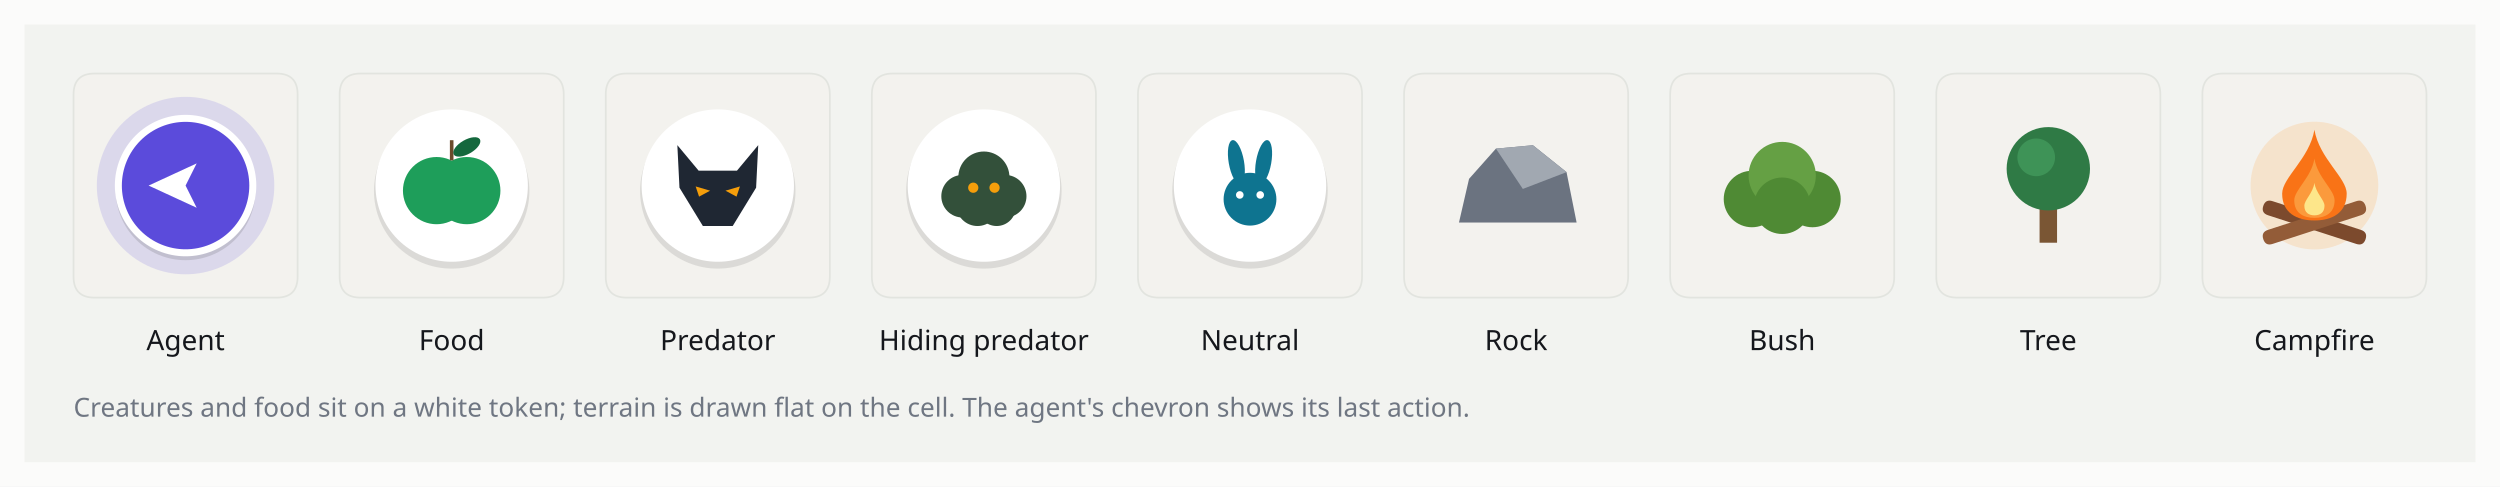
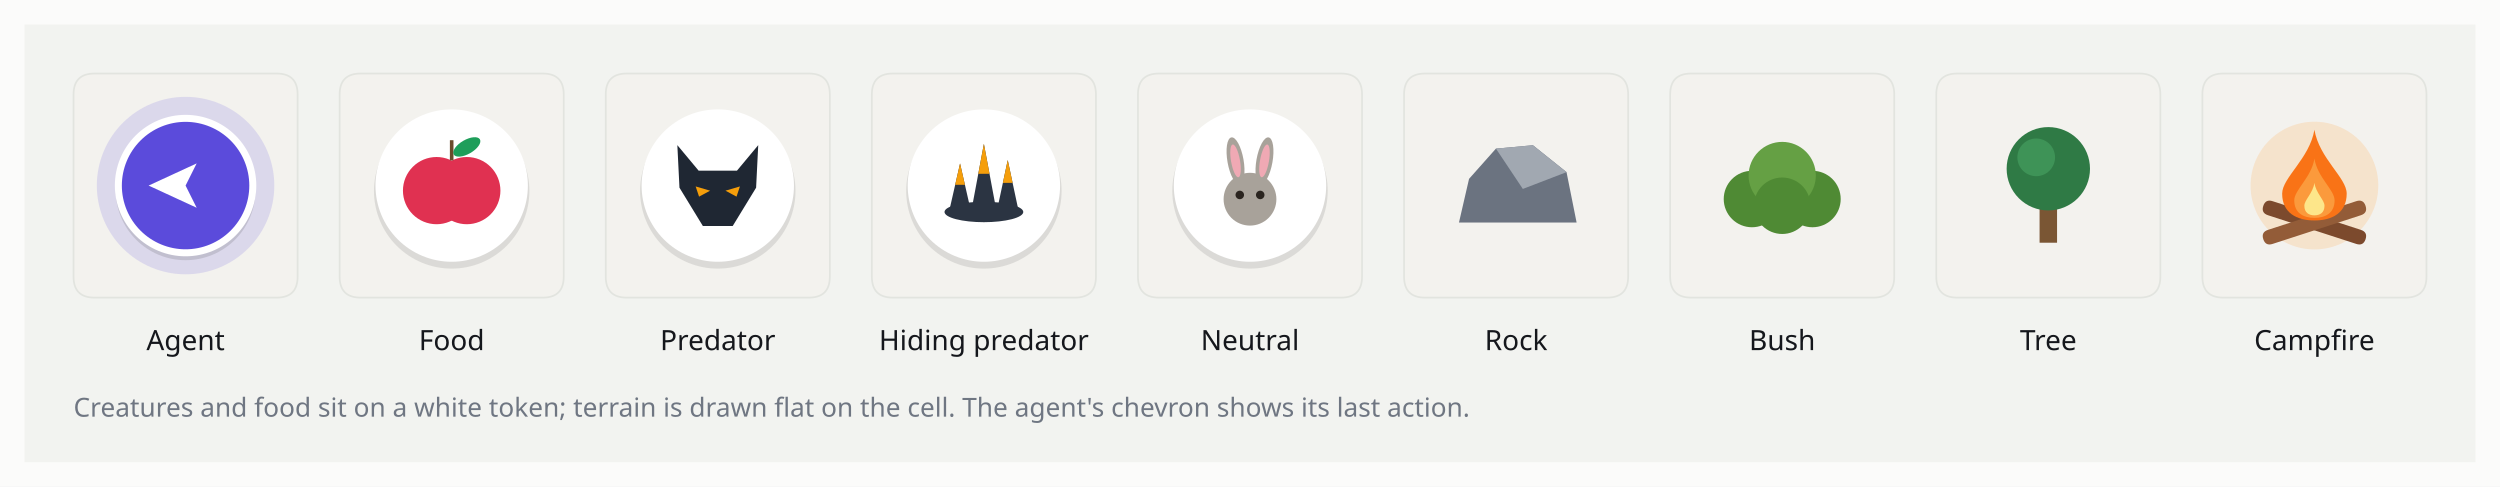
<svg xmlns="http://www.w3.org/2000/svg" width="1028.16pt" height="200.16pt" viewBox="0 0 1028.16 200.16" version="1.1">
  <defs>
    <style type="text/css">*{stroke-linejoin: round; stroke-linecap: butt}</style>
  </defs>
  <g id="figure_1">
    <g id="patch_1">
      <path d="M 0 200.16  L 1028.16 200.16  L 1028.16 0  L 0 0  z " style="fill: #fbfbfa" />
    </g>
    <g id="axes_1">
      <g id="patch_2">
-         <path d="M 10.08 10.08  L 1018.08 10.08  L 1018.08 190.08  L 10.08 190.08  z " clip-path="url(#p79d61b8041)" style="fill: #f2f3f0" />
+         <path d="M 10.08 10.08  L 1018.08 10.08  L 1018.08 190.08  L 10.08 190.08  z " clip-path="url(#p3983de4987)" style="fill: #f2f3f0" />
      </g>
      <g id="patch_3">
-         <path d="M 38.88 30.24  L 113.76 30.24  Q 122.4 30.24 122.4 38.88  L 122.4 113.76  Q 122.4 122.4 113.76 122.4  L 38.88 122.4  Q 30.24 122.4 30.24 113.76  L 30.24 38.88  Q 30.24 30.24 38.88 30.24  z " clip-path="url(#p79d61b8041)" style="fill: #f3f2ee; stroke: #e2e4df; stroke-width: 0.72; stroke-linejoin: miter" />
+         <path d="M 38.88 30.24  L 113.76 30.24  Q 122.4 30.24 122.4 38.88  L 122.4 113.76  Q 122.4 122.4 113.76 122.4  L 38.88 122.4  Q 30.24 122.4 30.24 113.76  L 30.24 38.88  Q 30.24 30.24 38.88 30.24  z " clip-path="url(#p3983de4987)" style="fill: #f3f2ee; stroke: #e2e4df; stroke-width: 0.72; stroke-linejoin: miter" />
      </g>
      <g id="patch_4">
-         <path d="M 148.32 30.24  L 223.2 30.24  Q 231.84 30.24 231.84 38.88  L 231.84 113.76  Q 231.84 122.4 223.2 122.4  L 148.32 122.4  Q 139.68 122.4 139.68 113.76  L 139.68 38.88  Q 139.68 30.24 148.32 30.24  z " clip-path="url(#p79d61b8041)" style="fill: #f3f2ee; stroke: #e2e4df; stroke-width: 0.72; stroke-linejoin: miter" />
+         <path d="M 148.32 30.24  L 223.2 30.24  Q 231.84 30.24 231.84 38.88  L 231.84 113.76  Q 231.84 122.4 223.2 122.4  L 148.32 122.4  Q 139.68 122.4 139.68 113.76  L 139.68 38.88  Q 139.68 30.24 148.32 30.24  z " clip-path="url(#p3983de4987)" style="fill: #f3f2ee; stroke: #e2e4df; stroke-width: 0.72; stroke-linejoin: miter" />
      </g>
      <g id="patch_5">
-         <path d="M 257.76 30.24  L 332.64 30.24  Q 341.28 30.24 341.28 38.88  L 341.28 113.76  Q 341.28 122.4 332.64 122.4  L 257.76 122.4  Q 249.12 122.4 249.12 113.76  L 249.12 38.88  Q 249.12 30.24 257.76 30.24  z " clip-path="url(#p79d61b8041)" style="fill: #f3f2ee; stroke: #e2e4df; stroke-width: 0.72; stroke-linejoin: miter" />
+         <path d="M 257.76 30.24  L 332.64 30.24  Q 341.28 30.24 341.28 38.88  L 341.28 113.76  Q 341.28 122.4 332.64 122.4  L 257.76 122.4  Q 249.12 122.4 249.12 113.76  L 249.12 38.88  Q 249.12 30.24 257.76 30.24  z " clip-path="url(#p3983de4987)" style="fill: #f3f2ee; stroke: #e2e4df; stroke-width: 0.72; stroke-linejoin: miter" />
      </g>
      <g id="patch_6">
-         <path d="M 367.2 30.24  L 442.08 30.24  Q 450.72 30.24 450.72 38.88  L 450.72 113.76  Q 450.72 122.4 442.08 122.4  L 367.2 122.4  Q 358.56 122.4 358.56 113.76  L 358.56 38.88  Q 358.56 30.24 367.2 30.24  z " clip-path="url(#p79d61b8041)" style="fill: #f3f2ee; stroke: #e2e4df; stroke-width: 0.72; stroke-linejoin: miter" />
+         <path d="M 367.2 30.24  L 442.08 30.24  Q 450.72 30.24 450.72 38.88  L 450.72 113.76  Q 450.72 122.4 442.08 122.4  L 367.2 122.4  Q 358.56 122.4 358.56 113.76  L 358.56 38.88  Q 358.56 30.24 367.2 30.24  z " clip-path="url(#p3983de4987)" style="fill: #f3f2ee; stroke: #e2e4df; stroke-width: 0.72; stroke-linejoin: miter" />
      </g>
      <g id="patch_7">
-         <path d="M 476.64 30.24  L 551.52 30.24  Q 560.16 30.24 560.16 38.88  L 560.16 113.76  Q 560.16 122.4 551.52 122.4  L 476.64 122.4  Q 468 122.4 468 113.76  L 468 38.88  Q 468 30.24 476.64 30.24  z " clip-path="url(#p79d61b8041)" style="fill: #f3f2ee; stroke: #e2e4df; stroke-width: 0.72; stroke-linejoin: miter" />
+         <path d="M 476.64 30.24  L 551.52 30.24  Q 560.16 30.24 560.16 38.88  L 560.16 113.76  Q 560.16 122.4 551.52 122.4  L 476.64 122.4  Q 468 122.4 468 113.76  L 468 38.88  Q 468 30.24 476.64 30.24  z " clip-path="url(#p3983de4987)" style="fill: #f3f2ee; stroke: #e2e4df; stroke-width: 0.72; stroke-linejoin: miter" />
      </g>
      <g id="patch_8">
-         <path d="M 586.08 30.24  L 660.96 30.24  Q 669.6 30.24 669.6 38.88  L 669.6 113.76  Q 669.6 122.4 660.96 122.4  L 586.08 122.4  Q 577.44 122.4 577.44 113.76  L 577.44 38.88  Q 577.44 30.24 586.08 30.24  z " clip-path="url(#p79d61b8041)" style="fill: #f3f2ee; stroke: #e2e4df; stroke-width: 0.72; stroke-linejoin: miter" />
+         <path d="M 586.08 30.24  L 660.96 30.24  Q 669.6 30.24 669.6 38.88  L 669.6 113.76  Q 669.6 122.4 660.96 122.4  L 586.08 122.4  Q 577.44 122.4 577.44 113.76  L 577.44 38.88  Q 577.44 30.24 586.08 30.24  z " clip-path="url(#p3983de4987)" style="fill: #f3f2ee; stroke: #e2e4df; stroke-width: 0.72; stroke-linejoin: miter" />
      </g>
      <g id="patch_9">
-         <path d="M 695.52 30.24  L 770.4 30.24  Q 779.04 30.24 779.04 38.88  L 779.04 113.76  Q 779.04 122.4 770.4 122.4  L 695.52 122.4  Q 686.88 122.4 686.88 113.76  L 686.88 38.88  Q 686.88 30.24 695.52 30.24  z " clip-path="url(#p79d61b8041)" style="fill: #f3f2ee; stroke: #e2e4df; stroke-width: 0.72; stroke-linejoin: miter" />
+         <path d="M 695.52 30.24  L 770.4 30.24  Q 779.04 30.24 779.04 38.88  L 779.04 113.76  Q 779.04 122.4 770.4 122.4  L 695.52 122.4  Q 686.88 122.4 686.88 113.76  L 686.88 38.88  Q 686.88 30.24 695.52 30.24  z " clip-path="url(#p3983de4987)" style="fill: #f3f2ee; stroke: #e2e4df; stroke-width: 0.72; stroke-linejoin: miter" />
      </g>
      <g id="patch_10">
-         <path d="M 804.96 30.24  L 879.84 30.24  Q 888.48 30.24 888.48 38.88  L 888.48 113.76  Q 888.48 122.4 879.84 122.4  L 804.96 122.4  Q 796.32 122.4 796.32 113.76  L 796.32 38.88  Q 796.32 30.24 804.96 30.24  z " clip-path="url(#p79d61b8041)" style="fill: #f3f2ee; stroke: #e2e4df; stroke-width: 0.72; stroke-linejoin: miter" />
+         <path d="M 804.96 30.24  L 879.84 30.24  Q 888.48 30.24 888.48 38.88  L 888.48 113.76  Q 888.48 122.4 879.84 122.4  L 804.96 122.4  Q 796.32 122.4 796.32 113.76  L 796.32 38.88  Q 796.32 30.24 804.96 30.24  z " clip-path="url(#p3983de4987)" style="fill: #f3f2ee; stroke: #e2e4df; stroke-width: 0.72; stroke-linejoin: miter" />
      </g>
      <g id="patch_11">
-         <path d="M 914.4 30.24  L 989.28 30.24  Q 997.92 30.24 997.92 38.88  L 997.92 113.76  Q 997.92 122.4 989.28 122.4  L 914.4 122.4  Q 905.76 122.4 905.76 113.76  L 905.76 38.88  Q 905.76 30.24 914.4 30.24  z " clip-path="url(#p79d61b8041)" style="fill: #f3f2ee; stroke: #e2e4df; stroke-width: 0.72; stroke-linejoin: miter" />
+         <path d="M 914.4 30.24  L 989.28 30.24  Q 997.92 30.24 997.92 38.88  L 997.92 113.76  Q 997.92 122.4 989.28 122.4  L 914.4 122.4  Q 905.76 122.4 905.76 113.76  L 905.76 38.88  Q 905.76 30.24 914.4 30.24  z " clip-path="url(#p3983de4987)" style="fill: #f3f2ee; stroke: #e2e4df; stroke-width: 0.72; stroke-linejoin: miter" />
      </g>
      <g id="text_1">
        <text style="font-weight: 500; font-size: 11.52px; font-family: 'Dashboard Sans Tab'; text-anchor: middle; fill: #15171c" x="76.32" y="144" transform="rotate(-0 76.32 144)">Agent</text>
      </g>
      <g id="text_2">
        <text style="font-weight: 500; font-size: 11.52px; font-family: 'Dashboard Sans Tab'; text-anchor: middle; fill: #15171c" x="185.76" y="144" transform="rotate(-0 185.76 144)">Food</text>
      </g>
      <g id="text_3">
        <text style="font-weight: 500; font-size: 11.52px; font-family: 'Dashboard Sans Tab'; text-anchor: middle; fill: #15171c" x="295.2" y="144" transform="rotate(-0 295.2 144)">Predator</text>
      </g>
      <g id="text_4">
        <text style="font-weight: 500; font-size: 11.52px; font-family: 'Dashboard Sans Tab'; text-anchor: middle; fill: #15171c" x="404.64" y="144" transform="rotate(-0 404.64 144)">Hiding predator</text>
      </g>
      <g id="text_5">
        <text style="font-weight: 500; font-size: 11.52px; font-family: 'Dashboard Sans Tab'; text-anchor: middle; fill: #15171c" x="514.08" y="144" transform="rotate(-0 514.08 144)">Neutral</text>
      </g>
      <g id="text_6">
        <text style="font-weight: 500; font-size: 11.52px; font-family: 'Dashboard Sans Tab'; text-anchor: middle; fill: #15171c" x="623.52" y="144" transform="rotate(-0 623.52 144)">Rock</text>
      </g>
      <g id="text_7">
        <text style="font-weight: 500; font-size: 11.52px; font-family: 'Dashboard Sans Tab'; text-anchor: middle; fill: #15171c" x="732.96" y="144" transform="rotate(-0 732.96 144)">Bush</text>
      </g>
      <g id="text_8">
        <text style="font-weight: 500; font-size: 11.52px; font-family: 'Dashboard Sans Tab'; text-anchor: middle; fill: #15171c" x="842.4" y="144" transform="rotate(-0 842.4 144)">Tree</text>
      </g>
      <g id="text_9">
        <text style="font-weight: 500; font-size: 11.52px; font-family: 'Dashboard Sans Tab'; text-anchor: middle; fill: #15171c" x="951.84" y="144" transform="rotate(-0 951.84 144)">Campfire</text>
      </g>
      <g id="text_10">
        <text style="font-size: 10.8px; font-family: 'Dashboard Sans Tab'; text-anchor: start; fill: #6f7682" x="30.24" y="171.36" transform="rotate(-0 30.24 171.36)">Creatures and food sit on a white token; terrain is drawn flat on the cell. The agent's chevron shows its last action.</text>
      </g>
      <g id="patch_12">
-         <path d="M 600.019 91.526  L 604.166 73.555  L 615.226 61.114  L 630.432 59.731  L 644.256 70.79  L 648.403 91.526  z " clip-path="url(#p79d61b8041)" style="fill: #6b7380" />
+         <path d="M 600.019 91.526  L 604.166 73.555  L 615.226 61.114  L 630.432 59.731  L 644.256 70.79  L 648.403 91.526  z " clip-path="url(#p3983de4987)" style="fill: #6b7380" />
      </g>
      <g id="patch_13">
-         <path d="M 720.518 70.237  C 723.598 70.237 726.552 71.461 728.729 73.639  C 730.907 75.816 732.131 78.77 732.131 81.85  C 732.131 84.929 730.907 87.883 728.729 90.061  C 726.552 92.238 723.598 93.462 720.518 93.462  C 717.439 93.462 714.485 92.238 712.307 90.061  C 710.13 87.883 708.906 84.929 708.906 81.85  C 708.906 78.77 710.13 75.816 712.307 73.639  C 714.485 71.461 717.439 70.237 720.518 70.237  z " clip-path="url(#p79d61b8041)" style="fill: #4f8a34" />
+         <path d="M 720.518 70.237  C 723.598 70.237 726.552 71.461 728.729 73.639  C 730.907 75.816 732.131 78.77 732.131 81.85  C 732.131 84.929 730.907 87.883 728.729 90.061  C 726.552 92.238 723.598 93.462 720.518 93.462  C 717.439 93.462 714.485 92.238 712.307 90.061  C 710.13 87.883 708.906 84.929 708.906 81.85  C 708.906 78.77 710.13 75.816 712.307 73.639  C 714.485 71.461 717.439 70.237 720.518 70.237  z " clip-path="url(#p3983de4987)" style="fill: #4f8a34" />
      </g>
      <g id="patch_14">
-         <path d="M 745.402 70.237  C 748.481 70.237 751.435 71.461 753.613 73.639  C 755.79 75.816 757.014 78.77 757.014 81.85  C 757.014 84.929 755.79 87.883 753.613 90.061  C 751.435 92.238 748.481 93.462 745.402 93.462  C 742.322 93.462 739.368 92.238 737.191 90.061  C 735.013 87.883 733.789 84.929 733.789 81.85  C 733.789 78.77 735.013 75.816 737.191 73.639  C 739.368 71.461 742.322 70.237 745.402 70.237  z " clip-path="url(#p79d61b8041)" style="fill: #4f8a34" />
+         <path d="M 745.402 70.237  C 748.481 70.237 751.435 71.461 753.613 73.639  C 755.79 75.816 757.014 78.77 757.014 81.85  C 757.014 84.929 755.79 87.883 753.613 90.061  C 751.435 92.238 748.481 93.462 745.402 93.462  C 742.322 93.462 739.368 92.238 737.191 90.061  C 735.013 87.883 733.789 84.929 733.789 81.85  C 733.789 78.77 735.013 75.816 737.191 73.639  C 739.368 71.461 742.322 70.237 745.402 70.237  z " clip-path="url(#p3983de4987)" style="fill: #4f8a34" />
      </g>
      <g id="patch_15">
-         <path d="M 732.96 58.349  C 736.626 58.349 740.143 59.805 742.735 62.398  C 745.327 64.99 746.784 68.507 746.784 72.173  C 746.784 75.839 745.327 79.355 742.735 81.948  C 740.143 84.54 736.626 85.997 732.96 85.997  C 729.294 85.997 725.777 84.54 723.185 81.948  C 720.593 79.355 719.136 75.839 719.136 72.173  C 719.136 68.507 720.593 64.99 723.185 62.398  C 725.777 59.805 729.294 58.349 732.96 58.349  z " clip-path="url(#p79d61b8041)" style="fill: #65a044" />
+         <path d="M 732.96 58.349  C 736.626 58.349 740.143 59.805 742.735 62.398  C 745.327 64.99 746.784 68.507 746.784 72.173  C 746.784 75.839 745.327 79.355 742.735 81.948  C 740.143 84.54 736.626 85.997 732.96 85.997  C 729.294 85.997 725.777 84.54 723.185 81.948  C 720.593 79.355 719.136 75.839 719.136 72.173  C 719.136 68.507 720.593 64.99 723.185 62.398  C 725.777 59.805 729.294 58.349 732.96 58.349  z " clip-path="url(#p3983de4987)" style="fill: #65a044" />
      </g>
      <g id="patch_16">
-         <path d="M 732.96 73.002  C 736.04 73.002 738.993 74.226 741.171 76.403  C 743.349 78.581 744.572 81.535 744.572 84.614  C 744.572 87.694 743.349 90.648 741.171 92.825  C 738.993 95.003 736.04 96.227 732.96 96.227  C 729.88 96.227 726.927 95.003 724.749 92.825  C 722.571 90.648 721.348 87.694 721.348 84.614  C 721.348 81.535 722.571 78.581 724.749 76.403  C 726.927 74.226 729.88 73.002 732.96 73.002  z " clip-path="url(#p79d61b8041)" style="fill: #4f8a34" />
+         <path d="M 732.96 73.002  C 736.04 73.002 738.993 74.226 741.171 76.403  C 743.349 78.581 744.572 81.535 744.572 84.614  C 744.572 87.694 743.349 90.648 741.171 92.825  C 738.993 95.003 736.04 96.227 732.96 96.227  C 729.88 96.227 726.927 95.003 724.749 92.825  C 722.571 90.648 721.348 87.694 721.348 84.614  C 721.348 81.535 722.571 78.581 724.749 76.403  C 726.927 74.226 729.88 73.002 732.96 73.002  z " clip-path="url(#p3983de4987)" style="fill: #4f8a34" />
      </g>
      <g id="patch_17">
-         <path d="M 838.806 79.085  L 845.994 79.085  L 845.994 99.821  L 838.806 99.821  z " clip-path="url(#p79d61b8041)" style="fill: #7a5634" />
+         <path d="M 838.806 79.085  L 845.994 79.085  L 845.994 99.821  L 838.806 99.821  z " clip-path="url(#p3983de4987)" style="fill: #7a5634" />
      </g>
      <g id="patch_18">
-         <path d="M 951.84 50.054  C 958.806 50.054 965.487 52.822 970.413 57.747  C 975.338 62.673 978.106 69.354 978.106 76.32  C 978.106 83.286 975.338 89.967 970.413 94.893  C 965.487 99.818 958.806 102.586 951.84 102.586  C 944.874 102.586 938.193 99.818 933.267 94.893  C 928.342 89.967 925.574 83.286 925.574 76.32  C 925.574 69.354 928.342 62.673 933.267 57.747  C 938.193 52.822 944.874 50.054 951.84 50.054  z " clip-path="url(#p79d61b8041)" style="fill: #fdba74; opacity: 0.28" />
+         <path d="M 951.84 50.054  C 958.806 50.054 965.487 52.822 970.413 57.747  C 975.338 62.673 978.106 69.354 978.106 76.32  C 978.106 83.286 975.338 89.967 970.413 94.893  C 965.487 99.818 958.806 102.586 951.84 102.586  C 944.874 102.586 938.193 99.818 933.267 94.893  C 928.342 89.967 925.574 83.286 925.574 76.32  C 925.574 69.354 928.342 62.673 933.267 57.747  C 938.193 52.822 944.874 50.054 951.84 50.054  z " clip-path="url(#p3983de4987)" style="fill: #fdba74; opacity: 0.28" />
      </g>
      <g id="patch_19">
-         <path d="M 615.226 61.114  L 630.432 59.731  L 644.256 70.79  L 626.285 77.702  z " clip-path="url(#p79d61b8041)" style="fill: #a1a8b1" />
+         <path d="M 615.226 61.114  L 630.432 59.731  L 644.256 70.79  L 626.285 77.702  z " clip-path="url(#p3983de4987)" style="fill: #a1a8b1" />
      </g>
      <g id="patch_20">
-         <path d="M 842.4 52.266  C 846.946 52.266 851.307 54.072 854.521 57.287  C 857.736 60.501 859.542 64.862 859.542 69.408  C 859.542 73.954 857.736 78.315 854.521 81.529  C 851.307 84.744 846.946 86.55 842.4 86.55  C 837.854 86.55 833.493 84.744 830.279 81.529  C 827.064 78.315 825.258 73.954 825.258 69.408  C 825.258 64.862 827.064 60.501 830.279 57.287  C 833.493 54.072 837.854 52.266 842.4 52.266  z " clip-path="url(#p79d61b8041)" style="fill: #2f7a45" />
+         <path d="M 842.4 52.266  C 846.946 52.266 851.307 54.072 854.521 57.287  C 857.736 60.501 859.542 64.862 859.542 69.408  C 859.542 73.954 857.736 78.315 854.521 81.529  C 851.307 84.744 846.946 86.55 842.4 86.55  C 837.854 86.55 833.493 84.744 830.279 81.529  C 827.064 78.315 825.258 73.954 825.258 69.408  C 825.258 64.862 827.064 60.501 830.279 57.287  C 833.493 54.072 837.854 52.266 842.4 52.266  z " clip-path="url(#p3983de4987)" style="fill: #2f7a45" />
      </g>
      <g id="patch_21">
-         <path d="M 934.636 82.739  L 970.923 94.529  Q 973.816 95.469 972.876 98.361  L 972.876 98.361  Q 971.936 101.254 969.044 100.314  L 932.757 88.524  Q 929.864 87.584 930.804 84.691  L 930.804 84.691  Q 931.744 81.799 934.636 82.739  z " clip-path="url(#p79d61b8041)" style="fill: #7c4a2d" />
+         <path d="M 934.636 82.739  L 970.923 94.529  Q 973.816 95.469 972.876 98.361  L 972.876 98.361  Q 971.936 101.254 969.044 100.314  L 932.757 88.524  Q 929.864 87.584 930.804 84.691  L 930.804 84.691  Q 931.744 81.799 934.636 82.739  z " clip-path="url(#p3983de4987)" style="fill: #7c4a2d" />
      </g>
      <g id="patch_22">
-         <path d="M 932.757 94.529  L 969.044 82.739  Q 971.936 81.799 972.876 84.691  L 972.876 84.691  Q 973.816 87.584 970.923 88.524  L 934.636 100.314  Q 931.744 101.254 930.804 98.361  L 930.804 98.361  Q 929.864 95.469 932.757 94.529  z " clip-path="url(#p79d61b8041)" style="fill: #935c38" />
+         <path d="M 932.757 94.529  L 969.044 82.739  Q 971.936 81.799 972.876 84.691  L 972.876 84.691  Q 973.816 87.584 970.923 88.524  L 934.636 100.314  Q 931.744 101.254 930.804 98.361  L 930.804 98.361  Q 929.864 95.469 932.757 94.529  z " clip-path="url(#p3983de4987)" style="fill: #935c38" />
      </g>
      <g id="patch_23">
-         <path d="M 837.423 56.966  C 839.476 56.966 841.446 57.782 842.897 59.234  C 844.349 60.686 845.165 62.655 845.165 64.708  C 845.165 66.761 844.349 68.73 842.897 70.182  C 841.446 71.634 839.476 72.449 837.423 72.449  C 835.37 72.449 833.401 71.634 831.949 70.182  C 830.498 68.73 829.682 66.761 829.682 64.708  C 829.682 62.655 830.498 60.686 831.949 59.234  C 833.401 57.782 835.37 56.966 837.423 56.966  z " clip-path="url(#p79d61b8041)" style="fill: #3e9357" />
+         <path d="M 837.423 56.966  C 839.476 56.966 841.446 57.782 842.897 59.234  C 844.349 60.686 845.165 62.655 845.165 64.708  C 845.165 66.761 844.349 68.73 842.897 70.182  C 841.446 71.634 839.476 72.449 837.423 72.449  C 835.37 72.449 833.401 71.634 831.949 70.182  C 830.498 68.73 829.682 66.761 829.682 64.708  C 829.682 62.655 830.498 60.686 831.949 59.234  C 833.401 57.782 835.37 56.966 837.423 56.966  z " clip-path="url(#p3983de4987)" style="fill: #3e9357" />
      </g>
      <g id="patch_24">
-         <path d="M 951.84 53.372  C 953.831 65.192 965.111 73.071 965.111 79.638  C 965.111 87.517 959.139 90.669 951.84 90.669  C 944.541 90.669 938.569 87.517 938.569 79.638  C 938.569 73.071 949.849 65.192 951.84 53.372  " clip-path="url(#p79d61b8041)" style="fill: #f97316" />
+         <path d="M 951.84 53.372  C 953.831 65.192 965.111 73.071 965.111 79.638  C 965.111 87.517 959.139 90.669 951.84 90.669  C 944.541 90.669 938.569 87.517 938.569 79.638  C 938.569 73.071 949.849 65.192 951.84 53.372  " clip-path="url(#p3983de4987)" style="fill: #f97316" />
      </g>
      <g id="patch_25">
-         <path d="M 951.84 65.261  C 953.084 72.975 960.134 78.117 960.134 82.403  C 960.134 87.545 956.402 89.602 951.84 89.602  C 947.278 89.602 943.546 87.545 943.546 82.403  C 943.546 78.117 950.596 72.975 951.84 65.261  " clip-path="url(#p79d61b8041)" style="fill: #fb9a3c" />
+         <path d="M 951.84 65.261  C 953.084 72.975 960.134 78.117 960.134 82.403  C 960.134 87.545 956.402 89.602 951.84 89.602  C 947.278 89.602 943.546 87.545 943.546 82.403  C 943.546 78.117 950.596 72.975 951.84 65.261  " clip-path="url(#p3983de4987)" style="fill: #fb9a3c" />
      </g>
      <g id="patch_26">
-         <path d="M 951.84 75.214  C 952.462 79.444 955.987 82.264 955.987 84.614  C 955.987 87.434 954.121 88.563 951.84 88.563  C 949.559 88.563 947.693 87.434 947.693 84.614  C 947.693 82.264 951.218 79.444 951.84 75.214  " clip-path="url(#p79d61b8041)" style="fill: #fde68a" />
+         <path d="M 951.84 75.214  C 952.462 79.444 955.987 82.264 955.987 84.614  C 955.987 87.434 954.121 88.563 951.84 88.563  C 949.559 88.563 947.693 87.434 947.693 84.614  C 947.693 82.264 951.218 79.444 951.84 75.214  " clip-path="url(#p3983de4987)" style="fill: #fde68a" />
      </g>
      <g id="patch_27">
-         <path d="M 185.76 46.552  C 194.236 46.552 202.366 49.92 208.36 55.914  C 214.353 61.907 217.721 70.037 217.721 78.513  C 217.721 86.99 214.353 95.12 208.36 101.113  C 202.366 107.107 194.236 110.474 185.76 110.474  C 177.284 110.474 169.154 107.107 163.16 101.113  C 157.167 95.12 153.799 86.99 153.799 78.513  C 153.799 70.037 157.167 61.907 163.16 55.914  C 169.154 49.92 177.284 46.552 185.76 46.552  z " clip-path="url(#p79d61b8041)" style="opacity: 0.1" />
+         <path d="M 185.76 46.552  C 194.236 46.552 202.366 49.92 208.36 55.914  C 214.353 61.907 217.721 70.037 217.721 78.513  C 217.721 86.99 214.353 95.12 208.36 101.113  C 202.366 107.107 194.236 110.474 185.76 110.474  C 177.284 110.474 169.154 107.107 163.16 101.113  C 157.167 95.12 153.799 86.99 153.799 78.513  C 153.799 70.037 157.167 61.907 163.16 55.914  C 169.154 49.92 177.284 46.552 185.76 46.552  z " clip-path="url(#p3983de4987)" style="opacity: 0.1" />
      </g>
      <g id="patch_28">
-         <path d="M 295.2 46.552  C 303.676 46.552 311.806 49.92 317.8 55.914  C 323.793 61.907 327.161 70.037 327.161 78.513  C 327.161 86.99 323.793 95.12 317.8 101.113  C 311.806 107.107 303.676 110.474 295.2 110.474  C 286.724 110.474 278.594 107.107 272.6 101.113  C 266.607 95.12 263.239 86.99 263.239 78.513  C 263.239 70.037 266.607 61.907 272.6 55.914  C 278.594 49.92 286.724 46.552 295.2 46.552  z " clip-path="url(#p79d61b8041)" style="opacity: 0.1" />
+         <path d="M 295.2 46.552  C 303.676 46.552 311.806 49.92 317.8 55.914  C 323.793 61.907 327.161 70.037 327.161 78.513  C 327.161 86.99 323.793 95.12 317.8 101.113  C 311.806 107.107 303.676 110.474 295.2 110.474  C 286.724 110.474 278.594 107.107 272.6 101.113  C 266.607 95.12 263.239 86.99 263.239 78.513  C 263.239 70.037 266.607 61.907 272.6 55.914  C 278.594 49.92 286.724 46.552 295.2 46.552  z " clip-path="url(#p3983de4987)" style="opacity: 0.1" />
      </g>
      <g id="patch_29">
-         <path d="M 404.64 46.552  C 413.116 46.552 421.246 49.92 427.24 55.914  C 433.233 61.907 436.601 70.037 436.601 78.513  C 436.601 86.99 433.233 95.12 427.24 101.113  C 421.246 107.107 413.116 110.474 404.64 110.474  C 396.164 110.474 388.034 107.107 382.04 101.113  C 376.047 95.12 372.679 86.99 372.679 78.513  C 372.679 70.037 376.047 61.907 382.04 55.914  C 388.034 49.92 396.164 46.552 404.64 46.552  z " clip-path="url(#p79d61b8041)" style="opacity: 0.1" />
+         <path d="M 404.64 46.552  C 413.116 46.552 421.246 49.92 427.24 55.914  C 433.233 61.907 436.601 70.037 436.601 78.513  C 436.601 86.99 433.233 95.12 427.24 101.113  C 421.246 107.107 413.116 110.474 404.64 110.474  C 396.164 110.474 388.034 107.107 382.04 101.113  C 376.047 95.12 372.679 86.99 372.679 78.513  C 372.679 70.037 376.047 61.907 382.04 55.914  C 388.034 49.92 396.164 46.552 404.64 46.552  z " clip-path="url(#p3983de4987)" style="opacity: 0.1" />
      </g>
      <g id="patch_30">
-         <path d="M 514.08 46.552  C 522.556 46.552 530.686 49.92 536.68 55.914  C 542.673 61.907 546.041 70.037 546.041 78.513  C 546.041 86.99 542.673 95.12 536.68 101.113  C 530.686 107.107 522.556 110.474 514.08 110.474  C 505.604 110.474 497.474 107.107 491.48 101.113  C 485.487 95.12 482.119 86.99 482.119 78.513  C 482.119 70.037 485.487 61.907 491.48 55.914  C 497.474 49.92 505.604 46.552 514.08 46.552  z " clip-path="url(#p79d61b8041)" style="opacity: 0.1" />
+         <path d="M 514.08 46.552  C 522.556 46.552 530.686 49.92 536.68 55.914  C 542.673 61.907 546.041 70.037 546.041 78.513  C 546.041 86.99 542.673 95.12 536.68 101.113  C 530.686 107.107 522.556 110.474 514.08 110.474  C 505.604 110.474 497.474 107.107 491.48 101.113  C 485.487 95.12 482.119 86.99 482.119 78.513  C 482.119 70.037 485.487 61.907 491.48 55.914  C 497.474 49.92 505.604 46.552 514.08 46.552  z " clip-path="url(#p3983de4987)" style="opacity: 0.1" />
      </g>
      <g id="patch_31">
-         <path d="M 185.76 44.986  C 194.07 44.986 202.041 48.287 207.917 54.163  C 213.793 60.039 217.094 68.01 217.094 76.32  C 217.094 84.63 213.793 92.601 207.917 98.477  C 202.041 104.353 194.07 107.654 185.76 107.654  C 177.45 107.654 169.479 104.353 163.603 98.477  C 157.727 92.601 154.426 84.63 154.426 76.32  C 154.426 68.01 157.727 60.039 163.603 54.163  C 169.479 48.287 177.45 44.986 185.76 44.986  z " clip-path="url(#p79d61b8041)" style="fill: #ffffff" />
+         <path d="M 185.76 44.986  C 194.07 44.986 202.041 48.287 207.917 54.163  C 213.793 60.039 217.094 68.01 217.094 76.32  C 217.094 84.63 213.793 92.601 207.917 98.477  C 202.041 104.353 194.07 107.654 185.76 107.654  C 177.45 107.654 169.479 104.353 163.603 98.477  C 157.727 92.601 154.426 84.63 154.426 76.32  C 154.426 68.01 157.727 60.039 163.603 54.163  C 169.479 48.287 177.45 44.986 185.76 44.986  z " clip-path="url(#p3983de4987)" style="fill: #ffffff" />
      </g>
      <g id="patch_32">
-         <path d="M 295.2 44.986  C 303.51 44.986 311.481 48.287 317.357 54.163  C 323.233 60.039 326.534 68.01 326.534 76.32  C 326.534 84.63 323.233 92.601 317.357 98.477  C 311.481 104.353 303.51 107.654 295.2 107.654  C 286.89 107.654 278.919 104.353 273.043 98.477  C 267.167 92.601 263.866 84.63 263.866 76.32  C 263.866 68.01 267.167 60.039 273.043 54.163  C 278.919 48.287 286.89 44.986 295.2 44.986  z " clip-path="url(#p79d61b8041)" style="fill: #ffffff" />
+         <path d="M 295.2 44.986  C 303.51 44.986 311.481 48.287 317.357 54.163  C 323.233 60.039 326.534 68.01 326.534 76.32  C 326.534 84.63 323.233 92.601 317.357 98.477  C 311.481 104.353 303.51 107.654 295.2 107.654  C 286.89 107.654 278.919 104.353 273.043 98.477  C 267.167 92.601 263.866 84.63 263.866 76.32  C 263.866 68.01 267.167 60.039 273.043 54.163  C 278.919 48.287 286.89 44.986 295.2 44.986  z " clip-path="url(#p3983de4987)" style="fill: #ffffff" />
      </g>
      <g id="patch_33">
-         <path d="M 404.64 44.986  C 412.95 44.986 420.921 48.287 426.797 54.163  C 432.673 60.039 435.974 68.01 435.974 76.32  C 435.974 84.63 432.673 92.601 426.797 98.477  C 420.921 104.353 412.95 107.654 404.64 107.654  C 396.33 107.654 388.359 104.353 382.483 98.477  C 376.607 92.601 373.306 84.63 373.306 76.32  C 373.306 68.01 376.607 60.039 382.483 54.163  C 388.359 48.287 396.33 44.986 404.64 44.986  z " clip-path="url(#p79d61b8041)" style="fill: #ffffff" />
+         <path d="M 404.64 44.986  C 412.95 44.986 420.921 48.287 426.797 54.163  C 432.673 60.039 435.974 68.01 435.974 76.32  C 435.974 84.63 432.673 92.601 426.797 98.477  C 420.921 104.353 412.95 107.654 404.64 107.654  C 396.33 107.654 388.359 104.353 382.483 98.477  C 376.607 92.601 373.306 84.63 373.306 76.32  C 373.306 68.01 376.607 60.039 382.483 54.163  C 388.359 48.287 396.33 44.986 404.64 44.986  z " clip-path="url(#p3983de4987)" style="fill: #ffffff" />
      </g>
      <g id="patch_34">
-         <path d="M 514.08 44.986  C 522.39 44.986 530.361 48.287 536.237 54.163  C 542.113 60.039 545.414 68.01 545.414 76.32  C 545.414 84.63 542.113 92.601 536.237 98.477  C 530.361 104.353 522.39 107.654 514.08 107.654  C 505.77 107.654 497.799 104.353 491.923 98.477  C 486.047 92.601 482.746 84.63 482.746 76.32  C 482.746 68.01 486.047 60.039 491.923 54.163  C 497.799 48.287 505.77 44.986 514.08 44.986  z " clip-path="url(#p79d61b8041)" style="fill: #ffffff" />
+         <path d="M 514.08 44.986  C 522.39 44.986 530.361 48.287 536.237 54.163  C 542.113 60.039 545.414 68.01 545.414 76.32  C 545.414 84.63 542.113 92.601 536.237 98.477  C 530.361 104.353 522.39 107.654 514.08 107.654  C 505.77 107.654 497.799 104.353 491.923 98.477  C 486.047 92.601 482.746 84.63 482.746 76.32  C 482.746 68.01 486.047 60.039 491.923 54.163  C 497.799 48.287 505.77 44.986 514.08 44.986  z " clip-path="url(#p3983de4987)" style="fill: #ffffff" />
      </g>
      <g id="patch_35">
-         <path d="M 179.539 64.57  C 183.205 64.57 186.722 66.026 189.314 68.619  C 191.907 71.211 193.363 74.727 193.363 78.394  C 193.363 82.06 191.907 85.576 189.314 88.169  C 186.722 90.761 183.205 92.218 179.539 92.218  C 175.873 92.218 172.357 90.761 169.764 88.169  C 167.172 85.576 165.715 82.06 165.715 78.394  C 165.715 74.727 167.172 71.211 169.764 68.619  C 172.357 66.026 175.873 64.57 179.539 64.57  z " clip-path="url(#p79d61b8041)" style="fill: #1e9e5a" />
+         <path d="M 179.539 64.57  C 183.205 64.57 186.722 66.026 189.314 68.619  C 191.907 71.211 193.363 74.727 193.363 78.394  C 193.363 82.06 191.907 85.576 189.314 88.169  C 186.722 90.761 183.205 92.218 179.539 92.218  C 175.873 92.218 172.357 90.761 169.764 88.169  C 167.172 85.576 165.715 82.06 165.715 78.394  C 165.715 74.727 167.172 71.211 169.764 68.619  C 172.357 66.026 175.873 64.57 179.539 64.57  z " clip-path="url(#p3983de4987)" style="fill: #e03151" />
      </g>
      <g id="patch_36">
-         <path d="M 191.981 64.57  C 195.647 64.57 199.163 66.026 201.756 68.619  C 204.348 71.211 205.805 74.727 205.805 78.394  C 205.805 82.06 204.348 85.576 201.756 88.169  C 199.163 90.761 195.647 92.218 191.981 92.218  C 188.315 92.218 184.798 90.761 182.206 88.169  C 179.613 85.576 178.157 82.06 178.157 78.394  C 178.157 74.727 179.613 71.211 182.206 68.619  C 184.798 66.026 188.315 64.57 191.981 64.57  z " clip-path="url(#p79d61b8041)" style="fill: #1e9e5a" />
+         <path d="M 191.981 64.57  C 195.647 64.57 199.163 66.026 201.756 68.619  C 204.348 71.211 205.805 74.727 205.805 78.394  C 205.805 82.06 204.348 85.576 201.756 88.169  C 199.163 90.761 195.647 92.218 191.981 92.218  C 188.315 92.218 184.798 90.761 182.206 88.169  C 179.613 85.576 178.157 82.06 178.157 78.394  C 178.157 74.727 179.613 71.211 182.206 68.619  C 184.798 66.026 188.315 64.57 191.981 64.57  z " clip-path="url(#p3983de4987)" style="fill: #e03151" />
      </g>
      <g id="patch_37">
-         <path d="M 185.023 57.658  L 186.497 57.658  L 186.497 65.952  L 185.023 65.952  z " clip-path="url(#p79d61b8041)" style="fill: #6b4a2b" />
+         <path d="M 185.023 57.658  L 186.497 57.658  L 186.497 65.952  L 185.023 65.952  z " clip-path="url(#p3983de4987)" style="fill: #6b4a2b" />
      </g>
      <g id="patch_38">
-         <path d="M 190.529 57.908  C 191.958 57.083 193.481 56.557 194.764 56.445  C 196.046 56.333 196.983 56.645 197.368 57.312  C 197.753 57.979 197.555 58.946 196.817 60.001  C 196.079 61.056 194.861 62.112 193.432 62.937  C 192.004 63.761 190.48 64.288 189.198 64.4  C 187.915 64.511 186.978 64.2 186.593 63.533  C 186.208 62.866 186.407 61.899 187.145 60.844  C 187.883 59.789 189.101 58.733 190.529 57.908  z " clip-path="url(#p79d61b8041)" style="fill: #14683d" />
+         <path d="M 190.529 57.908  C 191.958 57.083 193.481 56.557 194.764 56.445  C 196.046 56.333 196.983 56.645 197.368 57.312  C 197.753 57.979 197.555 58.946 196.817 60.001  C 196.079 61.056 194.861 62.112 193.432 62.937  C 192.004 63.761 190.48 64.288 189.198 64.4  C 187.915 64.511 186.978 64.2 186.593 63.533  C 186.208 62.866 186.407 61.899 187.145 60.844  C 187.883 59.789 189.101 58.733 190.529 57.908  z " clip-path="url(#p3983de4987)" style="fill: #1e9e5a" />
      </g>
      <g id="patch_39">
-         <path d="M 278.565 59.685  L 287.32 70.191  L 303.08 70.191  L 311.835 59.685  L 310.959 77.196  L 301.329 92.955  L 289.071 92.955  L 279.441 77.196  z " clip-path="url(#p79d61b8041)" style="fill: #1f2733" />
+         <path d="M 278.565 59.685  L 287.32 70.191  L 303.08 70.191  L 311.835 59.685  L 310.959 77.196  L 301.329 92.955  L 289.071 92.955  L 279.441 77.196  z " clip-path="url(#p3983de4987)" style="fill: #1f2733" />
      </g>
      <g id="patch_40">
-         <path d="M 395.885 71.942  C 398.207 71.942 400.434 72.865 402.076 74.507  C 403.717 76.149 404.64 78.376 404.64 80.698  C 404.64 83.02 403.717 85.247 402.076 86.888  C 400.434 88.53 398.207 89.453 395.885 89.453  C 393.563 89.453 391.336 88.53 389.694 86.888  C 388.052 85.247 387.13 83.02 387.13 80.698  C 387.13 78.376 388.052 76.149 389.694 74.507  C 391.336 72.865 393.563 71.942 395.885 71.942  z " clip-path="url(#p79d61b8041)" style="fill: #33503a" />
+         <path d="M 404.64 82.974  C 408.936 82.974 413.056 83.417 416.093 84.205  C 419.13 84.993 420.837 86.062 420.837 87.176  C 420.837 88.291 419.13 89.36 416.093 90.148  C 413.056 90.936 408.936 91.379 404.64 91.379  C 400.344 91.379 396.224 90.936 393.187 90.148  C 390.15 89.36 388.443 88.291 388.443 87.176  C 388.443 86.062 390.15 84.993 393.187 84.205  C 396.224 83.417 400.344 82.974 404.64 82.974  z " clip-path="url(#p3983de4987)" style="fill: #2b3442" />
      </g>
      <g id="patch_41">
-         <path d="M 413.395 71.942  C 415.717 71.942 417.944 72.865 419.586 74.507  C 421.228 76.149 422.15 78.376 422.15 80.698  C 422.15 83.02 421.228 85.247 419.586 86.888  C 417.944 88.53 415.717 89.453 413.395 89.453  C 411.073 89.453 408.846 88.53 407.204 86.888  C 405.563 85.247 404.64 83.02 404.64 80.698  C 404.64 78.376 405.563 76.149 407.204 74.507  C 408.846 72.865 411.073 71.942 413.395 71.942  z " clip-path="url(#p79d61b8041)" style="fill: #33503a" />
+         <path d="M 506.424 56.507  C 507.293 56.354 508.305 57.224 509.239 58.927  C 510.173 60.63 510.951 63.025 511.403 65.586  C 511.854 68.147 511.942 70.665 511.647 72.584  C 511.352 74.503 510.698 75.668 509.829 75.821  C 508.96 75.974 507.947 75.103 507.014 73.401  C 506.08 71.698 505.302 69.303 504.85 66.742  C 504.398 64.181 504.311 61.663 504.606 59.744  C 504.901 57.825 505.555 56.66 506.424 56.507  z " clip-path="url(#p3983de4987)" style="fill: #a8a29a" />
      </g>
      <g id="patch_42">
-         <path d="M 404.64 62.312  C 407.426 62.312 410.099 63.419 412.069 65.389  C 414.039 67.359 415.146 70.032 415.146 72.818  C 415.146 75.604 414.039 78.277 412.069 80.247  C 410.099 82.217 407.426 83.324 404.64 83.324  C 401.854 83.324 399.181 82.217 397.211 80.247  C 395.241 78.277 394.134 75.604 394.134 72.818  C 394.134 70.032 395.241 67.359 397.211 65.389  C 399.181 63.419 401.854 62.312 404.64 62.312  z " clip-path="url(#p79d61b8041)" style="fill: #33503a" />
+         <path d="M 521.736 56.507  C 522.605 56.66 523.259 57.825 523.554 59.744  C 523.849 61.663 523.762 64.181 523.31 66.742  C 522.858 69.303 522.08 71.698 521.146 73.401  C 520.213 75.103 519.2 75.974 518.331 75.821  C 517.462 75.668 516.808 74.503 516.513 72.584  C 516.218 70.665 516.306 68.147 516.757 65.586  C 517.209 63.025 517.987 60.63 518.921 58.927  C 519.855 57.224 520.867 56.354 521.736 56.507  z " clip-path="url(#p3983de4987)" style="fill: #a8a29a" />
      </g>
      <g id="patch_43">
-         <path d="M 402.013 75.444  C 404.335 75.444 406.562 76.367 408.204 78.009  C 409.846 79.651 410.769 81.878 410.769 84.2  C 410.769 86.522 409.846 88.749 408.204 90.391  C 406.562 92.032 404.335 92.955 402.013 92.955  C 399.692 92.955 397.464 92.032 395.823 90.391  C 394.181 88.749 393.258 86.522 393.258 84.2  C 393.258 81.878 394.181 79.651 395.823 78.009  C 397.464 76.367 399.692 75.444 402.013 75.444  z " clip-path="url(#p79d61b8041)" style="fill: #33503a" />
+         <path d="M 514.08 71.067  C 516.959 71.067 519.721 72.211 521.757 74.247  C 523.793 76.283 524.936 79.044 524.936 81.923  C 524.936 84.802 523.793 87.564 521.757 89.6  C 519.721 91.636 516.959 92.78 514.08 92.78  C 511.201 92.78 508.439 91.636 506.403 89.6  C 504.367 87.564 503.224 84.802 503.224 81.923  C 503.224 79.044 504.367 76.283 506.403 74.247  C 508.439 72.211 511.201 71.067 514.08 71.067  z " clip-path="url(#p3983de4987)" style="fill: #a8a29a" />
      </g>
      <g id="patch_44">
-         <path d="M 409.893 77.196  C 411.983 77.196 413.987 78.026 415.465 79.503  C 416.943 80.981 417.773 82.985 417.773 85.075  C 417.773 87.165 416.943 89.169 415.465 90.647  C 413.987 92.125 411.983 92.955 409.893 92.955  C 407.803 92.955 405.799 92.125 404.321 90.647  C 402.844 89.169 402.013 87.165 402.013 85.075  C 402.013 82.985 402.844 80.981 404.321 79.503  C 405.799 78.026 407.803 77.196 409.893 77.196  z " clip-path="url(#p79d61b8041)" style="fill: #33503a" />
+         <path d="M 506.941 59.439  C 507.421 59.354 508.006 59.981 508.568 61.183  C 509.13 62.384 509.623 64.061 509.937 65.845  C 510.252 67.628 510.362 69.373 510.245 70.694  C 510.128 72.015 509.793 72.805 509.312 72.889  C 508.832 72.974 508.247 72.347 507.685 71.145  C 507.123 69.944 506.63 68.267 506.316 66.483  C 506.001 64.7 505.89 62.955 506.008 61.634  C 506.125 60.313 506.46 59.523 506.941 59.439  z " clip-path="url(#p3983de4987)" style="fill: #f0a9b4" />
      </g>
      <g id="patch_45">
-         <path d="M 506.88 57.636  C 507.704 57.491 508.661 58.306 509.543 59.901  C 510.424 61.496 511.157 63.741 511.581 66.142  C 512.004 68.543 512.083 70.904 511.8 72.704  C 511.518 74.504 510.896 75.597 510.073 75.743  C 509.25 75.888 508.292 75.073 507.411 73.478  C 506.529 71.883 505.796 69.638 505.373 67.237  C 504.949 64.836 504.87 62.475 505.153 60.675  C 505.436 58.874 506.057 57.781 506.88 57.636  z " clip-path="url(#p79d61b8041)" style="fill: #0e7490" />
+         <path d="M 521.219 59.439  C 521.7 59.523 522.035 60.313 522.152 61.634  C 522.27 62.955 522.159 64.7 521.844 66.483  C 521.53 68.267 521.037 69.944 520.475 71.145  C 519.913 72.347 519.328 72.974 518.848 72.889  C 518.367 72.805 518.032 72.015 517.915 70.694  C 517.798 69.373 517.908 67.628 518.223 65.845  C 518.537 64.061 519.03 62.384 519.592 61.183  C 520.154 59.981 520.739 59.354 521.219 59.439  z " clip-path="url(#p3983de4987)" style="fill: #f0a9b4" />
      </g>
      <g id="patch_46">
-         <path d="M 521.28 57.636  C 522.103 57.781 522.724 58.874 523.007 60.675  C 523.29 62.475 523.211 64.836 522.787 67.237  C 522.364 69.638 521.631 71.883 520.749 73.478  C 519.868 75.073 518.91 75.888 518.087 75.743  C 517.264 75.597 516.642 74.504 516.36 72.704  C 516.077 70.904 516.156 68.543 516.579 66.142  C 517.003 63.741 517.736 61.496 518.617 59.901  C 519.499 58.306 520.456 57.491 521.28 57.636  z " clip-path="url(#p79d61b8041)" style="fill: #0e7490" />
+         <path d="M 286.095 76.67  L 292.048 78.421  L 287.495 80.873  z " clip-path="url(#p3983de4987)" style="fill: #f59e0b" />
      </g>
      <g id="patch_47">
-         <path d="M 514.08 71.067  C 516.959 71.067 519.721 72.211 521.757 74.247  C 523.793 76.283 524.936 79.044 524.936 81.923  C 524.936 84.802 523.793 87.564 521.757 89.6  C 519.721 91.636 516.959 92.78 514.08 92.78  C 511.201 92.78 508.439 91.636 506.403 89.6  C 504.367 87.564 503.224 84.802 503.224 81.923  C 503.224 79.044 504.367 76.283 506.403 74.247  C 508.439 72.211 511.201 71.067 514.08 71.067  z " clip-path="url(#p79d61b8041)" style="fill: #0e7490" />
+         <path d="M 304.305 76.67  L 298.352 78.421  L 302.905 80.873  z " clip-path="url(#p3983de4987)" style="fill: #f59e0b" />
      </g>
      <g id="patch_48">
-         <path d="M 286.095 76.67  L 292.048 78.421  L 287.495 80.873  z " clip-path="url(#p79d61b8041)" style="fill: #f59e0b" />
+         <path d="M 394.834 67.215  L 390.281 87.176  L 399.387 87.176  z " clip-path="url(#p3983de4987)" style="fill: #2b3442" />
      </g>
      <g id="patch_49">
-         <path d="M 304.305 76.67  L 298.352 78.421  L 302.905 80.873  z " clip-path="url(#p79d61b8041)" style="fill: #f59e0b" />
+         <path d="M 404.64 59.16  L 399.387 87.176  L 409.893 87.176  z " clip-path="url(#p3983de4987)" style="fill: #2b3442" />
      </g>
      <g id="patch_50">
-         <path d="M 400.262 75.094  C 400.82 75.094 401.354 75.316 401.748 75.71  C 402.142 76.104 402.364 76.638 402.364 77.196  C 402.364 77.753 402.142 78.287 401.748 78.681  C 401.354 79.075 400.82 79.297 400.262 79.297  C 399.705 79.297 399.171 79.075 398.777 78.681  C 398.383 78.287 398.161 77.753 398.161 77.196  C 398.161 76.638 398.383 76.104 398.777 75.71  C 399.171 75.316 399.705 75.094 400.262 75.094  z " clip-path="url(#p79d61b8041)" style="fill: #f59e0b" />
+         <path d="M 414.446 65.814  L 409.893 87.176  L 418.999 87.176  z " clip-path="url(#p3983de4987)" style="fill: #2b3442" />
      </g>
      <g id="patch_51">
-         <path d="M 409.018 75.094  C 409.575 75.094 410.109 75.316 410.503 75.71  C 410.897 76.104 411.119 76.638 411.119 77.196  C 411.119 77.753 410.897 78.287 410.503 78.681  C 410.109 79.075 409.575 79.297 409.018 79.297  C 408.46 79.297 407.926 79.075 407.532 78.681  C 407.138 78.287 406.916 77.753 406.916 77.196  C 406.916 76.638 407.138 76.104 407.532 75.71  C 407.926 75.316 408.46 75.094 409.018 75.094  z " clip-path="url(#p79d61b8041)" style="fill: #f59e0b" />
+         <path d="M 509.878 78.421  C 510.342 78.421 510.787 78.606 511.116 78.934  C 511.444 79.262 511.629 79.708 511.629 80.172  C 511.629 80.637 511.444 81.082 511.116 81.41  C 510.787 81.739 510.342 81.923 509.878 81.923  C 509.413 81.923 508.968 81.739 508.639 81.41  C 508.311 81.082 508.126 80.637 508.126 80.172  C 508.126 79.708 508.311 79.262 508.639 78.934  C 508.968 78.606 509.413 78.421 509.878 78.421  z " clip-path="url(#p3983de4987)" style="fill: #2a241f" />
      </g>
      <g id="patch_52">
-         <path d="M 509.878 78.596  C 510.295 78.596 510.696 78.762 510.992 79.058  C 511.287 79.353 511.453 79.754 511.453 80.172  C 511.453 80.59 511.287 80.991 510.992 81.287  C 510.696 81.582 510.295 81.748 509.878 81.748  C 509.46 81.748 509.059 81.582 508.763 81.287  C 508.468 80.991 508.302 80.59 508.302 80.172  C 508.302 79.754 508.468 79.353 508.763 79.058  C 509.059 78.762 509.46 78.596 509.878 78.596  z " clip-path="url(#p79d61b8041)" style="fill: #ffffff" />
+         <path d="M 518.282 78.421  C 518.747 78.421 519.192 78.606 519.521 78.934  C 519.849 79.262 520.034 79.708 520.034 80.172  C 520.034 80.637 519.849 81.082 519.521 81.41  C 519.192 81.739 518.747 81.923 518.282 81.923  C 517.818 81.923 517.373 81.739 517.044 81.41  C 516.716 81.082 516.531 80.637 516.531 80.172  C 516.531 79.708 516.716 79.262 517.044 78.934  C 517.373 78.606 517.818 78.421 518.282 78.421  z " clip-path="url(#p3983de4987)" style="fill: #2a241f" />
      </g>
      <g id="patch_53">
-         <path d="M 518.282 78.596  C 518.7 78.596 519.101 78.762 519.397 79.058  C 519.692 79.353 519.858 79.754 519.858 80.172  C 519.858 80.59 519.692 80.991 519.397 81.287  C 519.101 81.582 518.7 81.748 518.282 81.748  C 517.865 81.748 517.464 81.582 517.168 81.287  C 516.873 80.991 516.707 80.59 516.707 80.172  C 516.707 79.754 516.873 79.353 517.168 79.058  C 517.464 78.762 517.865 78.596 518.282 78.596  z " clip-path="url(#p79d61b8041)" style="fill: #ffffff" />
+         <path d="M 394.834 67.215  L 392.831 75.998  L 396.837 75.998  z " clip-path="url(#p3983de4987)" style="fill: #f59e0b" />
      </g>
      <g id="patch_54">
-         <path d="M 76.32 39.825  C 85.999 39.825 95.282 43.67 102.126 50.514  C 108.97 57.358 112.815 66.641 112.815 76.32  C 112.815 85.999 108.97 95.282 102.126 102.126  C 95.282 108.97 85.999 112.815 76.32 112.815  C 66.641 112.815 57.358 108.97 50.514 102.126  C 43.67 95.282 39.825 85.999 39.825 76.32  C 39.825 66.641 43.67 57.358 50.514 50.514  C 57.358 43.67 66.641 39.825 76.32 39.825  z " clip-path="url(#p79d61b8041)" style="fill: #5b4bdb; opacity: 0.16" />
+         <path d="M 404.64 59.16  L 402.329 71.487  L 406.951 71.487  z " clip-path="url(#p3983de4987)" style="fill: #f59e0b" />
      </g>
      <g id="patch_55">
-         <path d="M 76.32 49.501  C 83.946 49.501 91.26 52.531 96.652 57.923  C 102.044 63.315 105.074 70.63 105.074 78.255  C 105.074 85.881 102.044 93.195 96.652 98.587  C 91.26 103.98 83.946 107.009 76.32 107.009  C 68.694 107.009 61.38 103.98 55.988 98.587  C 50.596 93.195 47.566 85.881 47.566 78.255  C 47.566 70.63 50.596 63.315 55.988 57.923  C 61.38 52.531 68.694 49.501 76.32 49.501  z " clip-path="url(#p79d61b8041)" style="opacity: 0.12" />
+         <path d="M 414.446 65.814  L 412.443 75.213  L 416.449 75.213  z " clip-path="url(#p3983de4987)" style="fill: #f59e0b" />
      </g>
      <g id="patch_56">
-         <path d="M 76.32 48.672  C 83.652 48.672 90.685 51.585 95.87 56.77  C 101.055 61.955 103.968 68.988 103.968 76.32  C 103.968 83.652 101.055 90.685 95.87 95.87  C 90.685 101.055 83.652 103.968 76.32 103.968  C 68.988 103.968 61.955 101.055 56.77 95.87  C 51.585 90.685 48.672 83.652 48.672 76.32  C 48.672 68.988 51.585 61.955 56.77 56.77  C 61.955 51.585 68.988 48.672 76.32 48.672  z " clip-path="url(#p79d61b8041)" style="fill: #5b4bdb; stroke: #ffffff; stroke-width: 2.88; stroke-linejoin: miter" />
+         <path d="M 76.32 39.825  C 85.999 39.825 95.282 43.67 102.126 50.514  C 108.97 57.358 112.815 66.641 112.815 76.32  C 112.815 85.999 108.97 95.282 102.126 102.126  C 95.282 108.97 85.999 112.815 76.32 112.815  C 66.641 112.815 57.358 108.97 50.514 102.126  C 43.67 95.282 39.825 85.999 39.825 76.32  C 39.825 66.641 43.67 57.358 50.514 50.514  C 57.358 43.67 66.641 39.825 76.32 39.825  z " clip-path="url(#p3983de4987)" style="fill: #5b4bdb; opacity: 0.16" />
      </g>
      <g id="patch_57">
-         <path d="M 61.114 76.32  L 80.882 67.196  L 76.32 76.32  L 80.882 85.444  z " clip-path="url(#p79d61b8041)" style="fill: #ffffff" />
+         <path d="M 76.32 49.501  C 83.946 49.501 91.26 52.531 96.652 57.923  C 102.044 63.315 105.074 70.63 105.074 78.255  C 105.074 85.881 102.044 93.195 96.652 98.587  C 91.26 103.98 83.946 107.009 76.32 107.009  C 68.694 107.009 61.38 103.98 55.988 98.587  C 50.596 93.195 47.566 85.881 47.566 78.255  C 47.566 70.63 50.596 63.315 55.988 57.923  C 61.38 52.531 68.694 49.501 76.32 49.501  z " clip-path="url(#p3983de4987)" style="opacity: 0.12" />
+       </g>
+       <g id="patch_58">
+         <path d="M 76.32 48.672  C 83.652 48.672 90.685 51.585 95.87 56.77  C 101.055 61.955 103.968 68.988 103.968 76.32  C 103.968 83.652 101.055 90.685 95.87 95.87  C 90.685 101.055 83.652 103.968 76.32 103.968  C 68.988 103.968 61.955 101.055 56.77 95.87  C 51.585 90.685 48.672 83.652 48.672 76.32  C 48.672 68.988 51.585 61.955 56.77 56.77  C 61.955 51.585 68.988 48.672 76.32 48.672  z " clip-path="url(#p3983de4987)" style="fill: #5b4bdb; stroke: #ffffff; stroke-width: 2.88; stroke-linejoin: miter" />
+       </g>
+       <g id="patch_59">
+         <path d="M 61.114 76.32  L 80.882 67.196  L 76.32 76.32  L 80.882 85.444  z " clip-path="url(#p3983de4987)" style="fill: #ffffff" />
      </g>
    </g>
  </g>
  <defs>
-     <clipPath id="p79d61b8041">
+     <clipPath id="p3983de4987">
      <rect x="10.08" y="10.08" width="1008" height="180" />
    </clipPath>
  </defs>
</svg>
